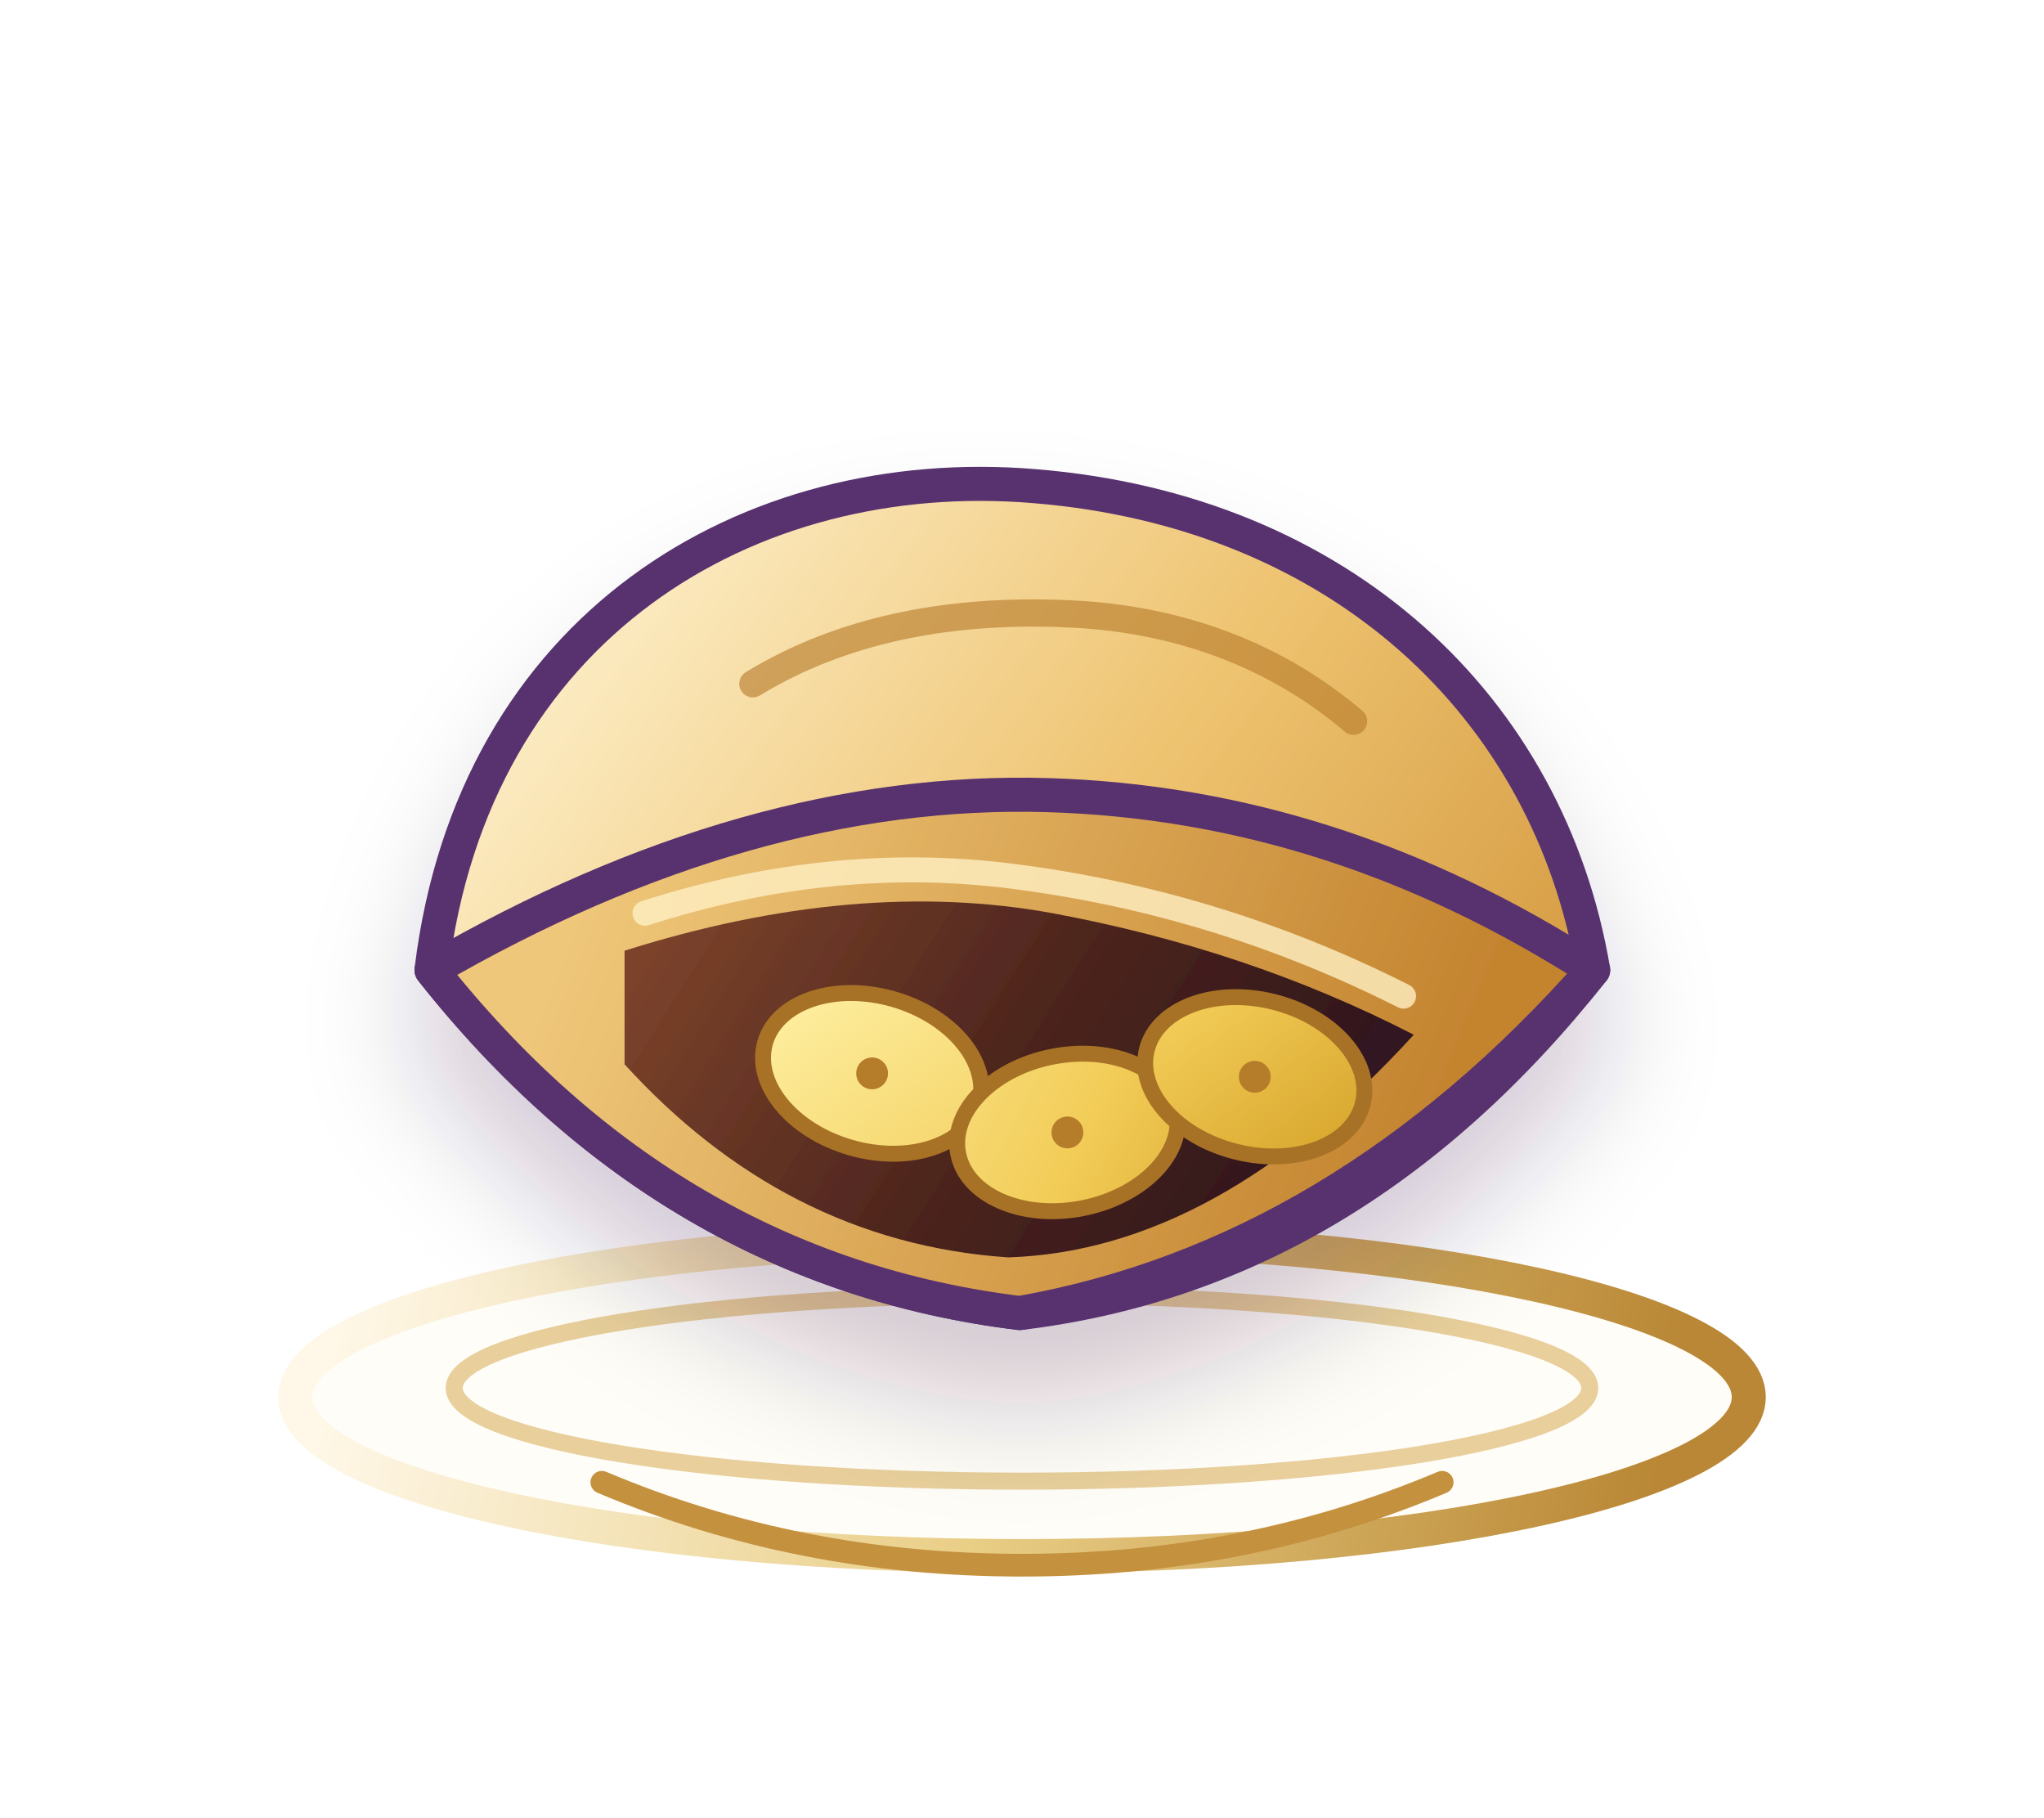
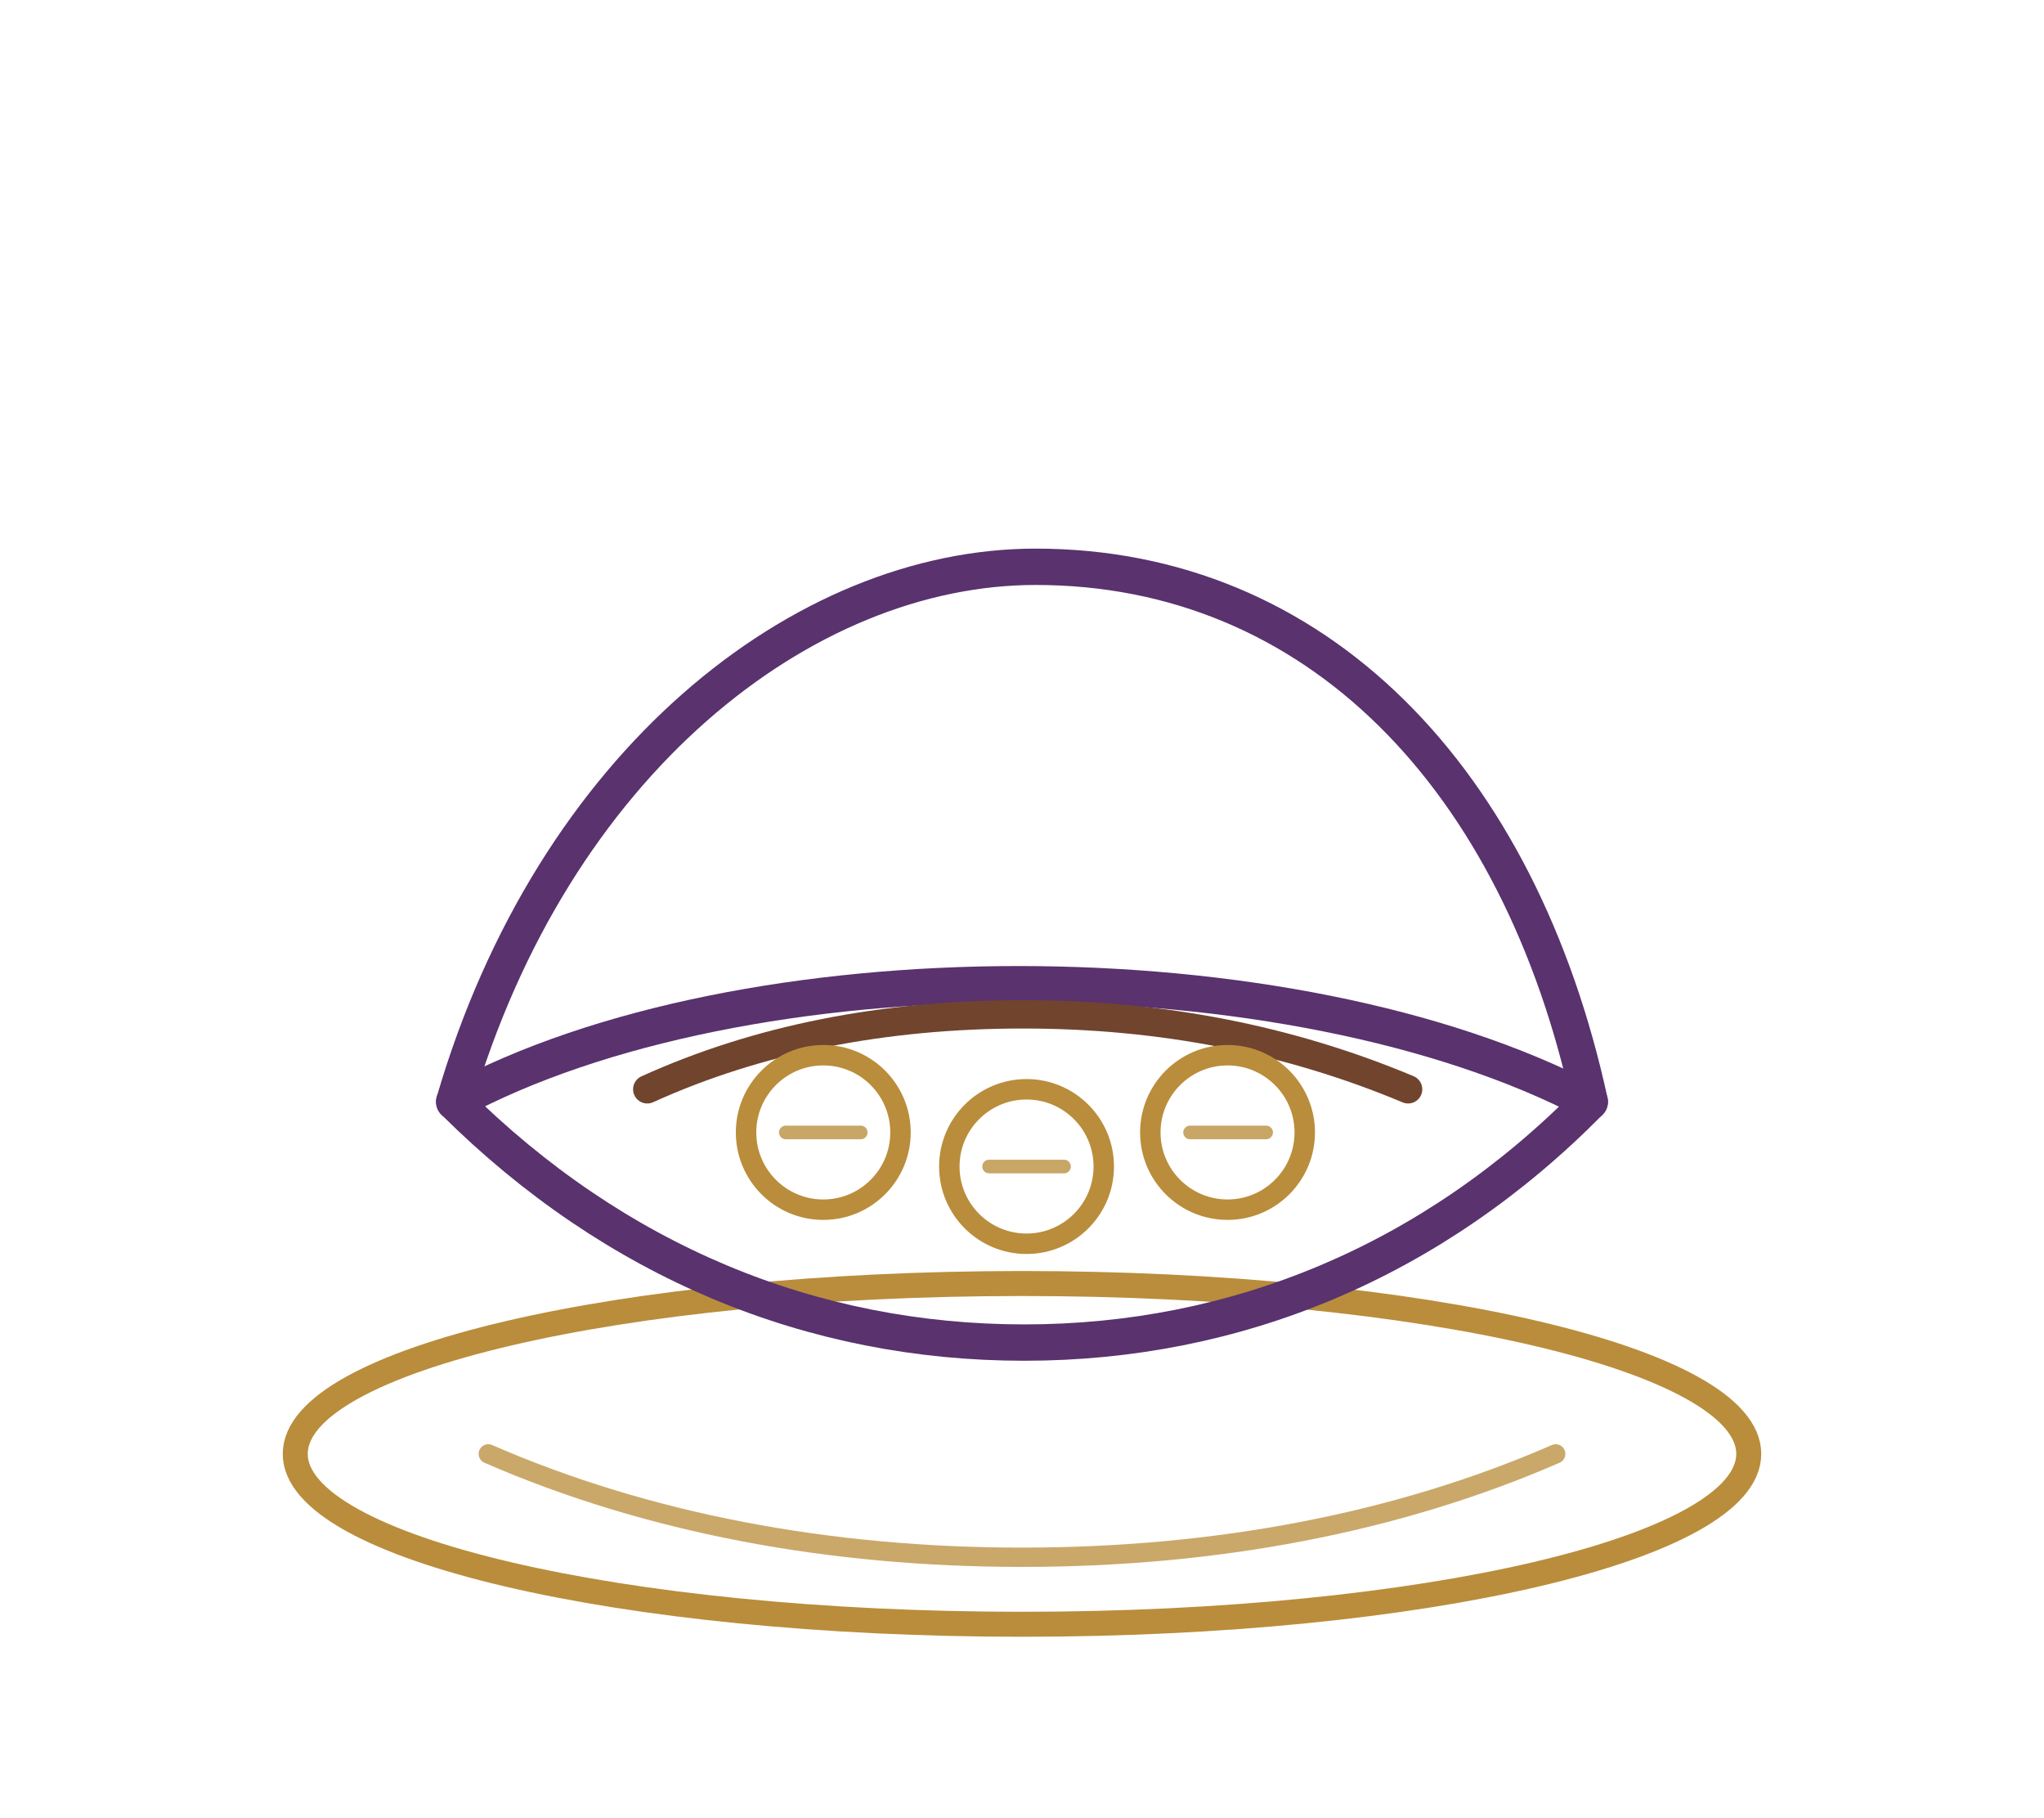
- <svg xmlns="http://www.w3.org/2000/svg" viewBox="0 0 180 160" fill="none">
-   <defs>
-     <linearGradient id="plate" x1="29" y1="116" x2="145" y2="137" gradientUnits="userSpaceOnUse">
-       <stop stop-color="#FFF8E9" />
-       <stop offset=".5" stop-color="#E9CE86" />
-       <stop offset="1" stop-color="#B98735" />
-     </linearGradient>
-     <linearGradient id="crepe" x1="45" y1="47" x2="132" y2="112" gradientUnits="userSpaceOnUse">
-       <stop stop-color="#FFF4D4" />
-       <stop offset=".53" stop-color="#EEC370" />
-       <stop offset="1" stop-color="#D0943A" />
-     </linearGradient>
-     <linearGradient id="fold" x1="53" y1="75" x2="124" y2="104" gradientUnits="userSpaceOnUse">
-       <stop stop-color="#EFC77A" />
-       <stop offset="1" stop-color="#C4842F" />
-     </linearGradient>
-     <linearGradient id="chocolate" x1="65" y1="72" x2="117" y2="105" gradientUnits="userSpaceOnUse">
-       <stop stop-color="#7B422A" />
-       <stop offset=".55" stop-color="#4A231D" />
-       <stop offset="1" stop-color="#2E1520" />
-     </linearGradient>
-     <linearGradient id="banana" x1="72" y1="80" x2="111" y2="111" gradientUnits="userSpaceOnUse">
-       <stop stop-color="#FFF2A8" />
-       <stop offset=".62" stop-color="#F2CC57" />
-       <stop offset="1" stop-color="#D7A52C" />
-     </linearGradient>
-     <filter id="shadow" x="17" y="28" width="146" height="116" filterUnits="userSpaceOnUse">
-       <feDropShadow dx="0" dy="7" stdDeviation="5" flood-color="#30133F" flood-opacity=".2" />
-     </filter>
-   </defs>
-   <ellipse cx="90" cy="123" rx="64" ry="14" fill="#FFFDF8" stroke="url(#plate)" stroke-width="3" />
-   <ellipse cx="90" cy="122.2" rx="50" ry="8.2" stroke="#D8AE58" stroke-opacity=".58" stroke-width="1.5" />
-   <g filter="url(#shadow)">
-     <path d="M38 85.4C41.7 55.1 65.9 40.7 91.1 42.8c27 2.2 45.3 19.5 49.2 42.6-14.4 18.2-31.3 27.9-50.5 30.2-20.5-2.5-37.9-12.6-51.8-30.2Z" fill="url(#crepe)" stroke="#59326E" stroke-width="3" stroke-linejoin="round" />
-     <path d="M38 85.4c18.6-10.8 36.8-15.9 54.2-15.4 17.1.5 33 5.7 48.1 15.4-14.9 16.9-31.8 26.9-50.5 30.2-20.5-2.5-37.9-12.6-51.8-30.2Z" fill="url(#fold)" stroke="#59326E" stroke-width="3" stroke-linejoin="round" />
-     <path d="M55 83.7c13.6-4.3 26.2-5.4 37.7-3.3 11.3 2.1 21.9 5.6 31.8 10.7-11.6 12.7-23.5 19.2-35.7 19.6-13.4-.9-24.6-6.9-33.8-17Z" fill="url(#chocolate)" />
-     <path d="M56.8 80.4c11.2-3.6 22.4-4.7 33.5-3.1 11.7 1.6 22.8 5.1 33.3 10.4" stroke="#FFF0C3" stroke-width="2.2" stroke-linecap="round" opacity=".8" />
-     <path d="M66.3 60.2c7.7-4.7 17.4-6.8 28.9-6.1 9.1.6 17.3 3.7 24 9.4" stroke="#B77B2A" stroke-opacity=".62" stroke-width="2.4" stroke-linecap="round" />
-     <ellipse cx="76.8" cy="94.5" rx="9.8" ry="6.8" transform="rotate(16 76.8 94.5)" fill="url(#banana)" stroke="#A87227" stroke-width="1.4" />
-     <ellipse cx="94" cy="99.7" rx="9.8" ry="6.8" transform="rotate(-11 94 99.7)" fill="url(#banana)" stroke="#A87227" stroke-width="1.4" />
-     <ellipse cx="110.5" cy="94.8" rx="9.8" ry="6.8" transform="rotate(14 110.5 94.8)" fill="url(#banana)" stroke="#A87227" stroke-width="1.4" />
-     <circle cx="76.8" cy="94.5" r="1.4" fill="#B57B2B" />
-     <circle cx="94" cy="99.7" r="1.4" fill="#B57B2B" />
-     <circle cx="110.5" cy="94.8" r="1.4" fill="#B57B2B" />
+ <svg xmlns="http://www.w3.org/2000/svg" viewBox="0 0 180 160" fill="none" role="img" aria-labelledby="title desc" shape-rendering="geometricPrecision">
+   <g fill="none" stroke-linecap="round" stroke-linejoin="round">
+     <ellipse cx="90" cy="128" rx="64" ry="15" stroke="#B98D3B" stroke-width="2.2" />
+     <path d="M43 128c14 6.1 30 9.1 47 9.1s33-3 47-9.1" stroke="#B98D3B" stroke-width="1.7" opacity=".76" />
+     <path d="M40 97c8.7-29.8 30.7-47.1 51.2-47.1 24.7 0 42.6 18.6 48.8 47.1" stroke="#59326E" stroke-width="3.2" />
+     <path d="M40 97c25.5-13.8 73.7-13.8 100 0-13.9 14.1-31.2 21.2-49.8 21.2-18.7 0-36-7.1-50.2-21.2Z" stroke="#59326E" stroke-width="3.2" />
+     <path d="M57 95.9c9.7-4.4 20.8-6.6 33.1-6.6 12.1 0 23.4 2.2 33.9 6.6" stroke="#71442E" stroke-width="2.5" />
+     <circle cx="72.5" cy="99.7" r="6.8" stroke="#B98D3B" stroke-width="1.8" />
+     <circle cx="90.4" cy="102.7" r="6.8" stroke="#B98D3B" stroke-width="1.8" />
+     <circle cx="108.1" cy="99.7" r="6.8" stroke="#B98D3B" stroke-width="1.8" />
+     <path d="M69.2 99.7h6.6m11.3 3h6.6m11.1-3h6.7" stroke="#B98D3B" stroke-width="1.2" opacity=".78" />
  </g>
-   <path d="M53 130.5c11.6 4.9 23.9 7.3 37 7.3 13.1 0 25.4-2.4 37-7.3" stroke="#C4913E" stroke-width="2" stroke-linecap="round" />
</svg>
